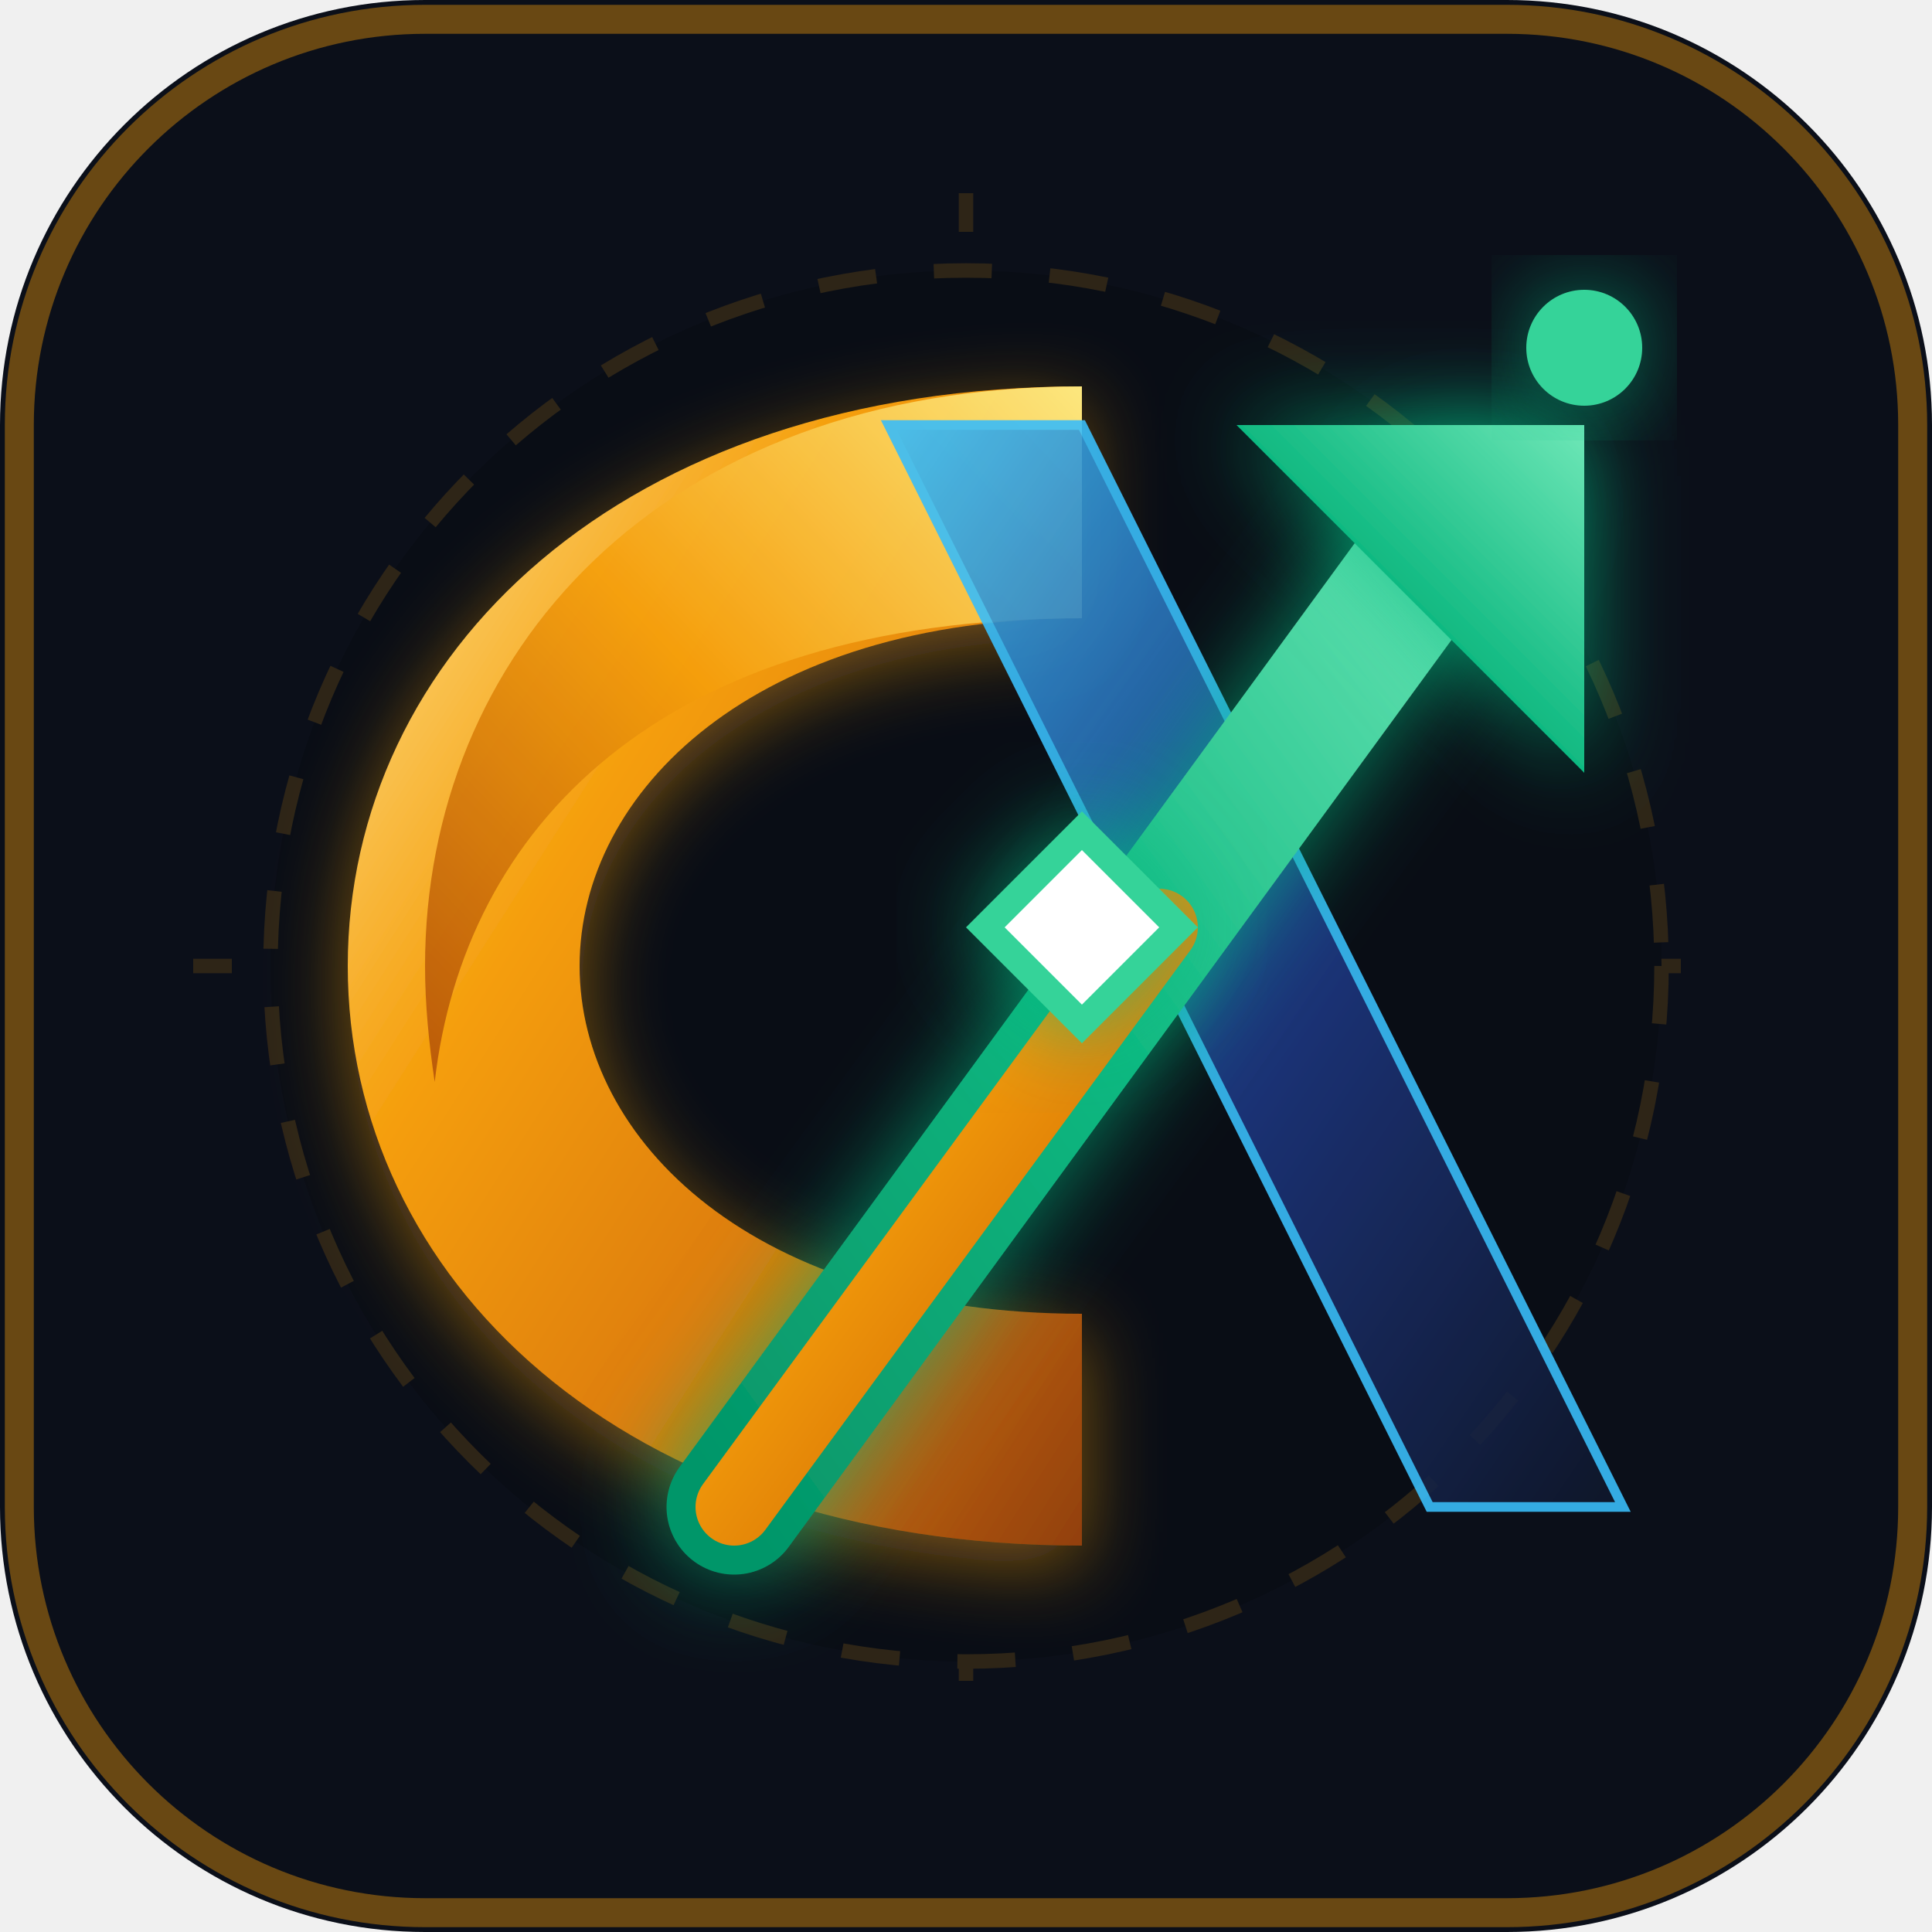
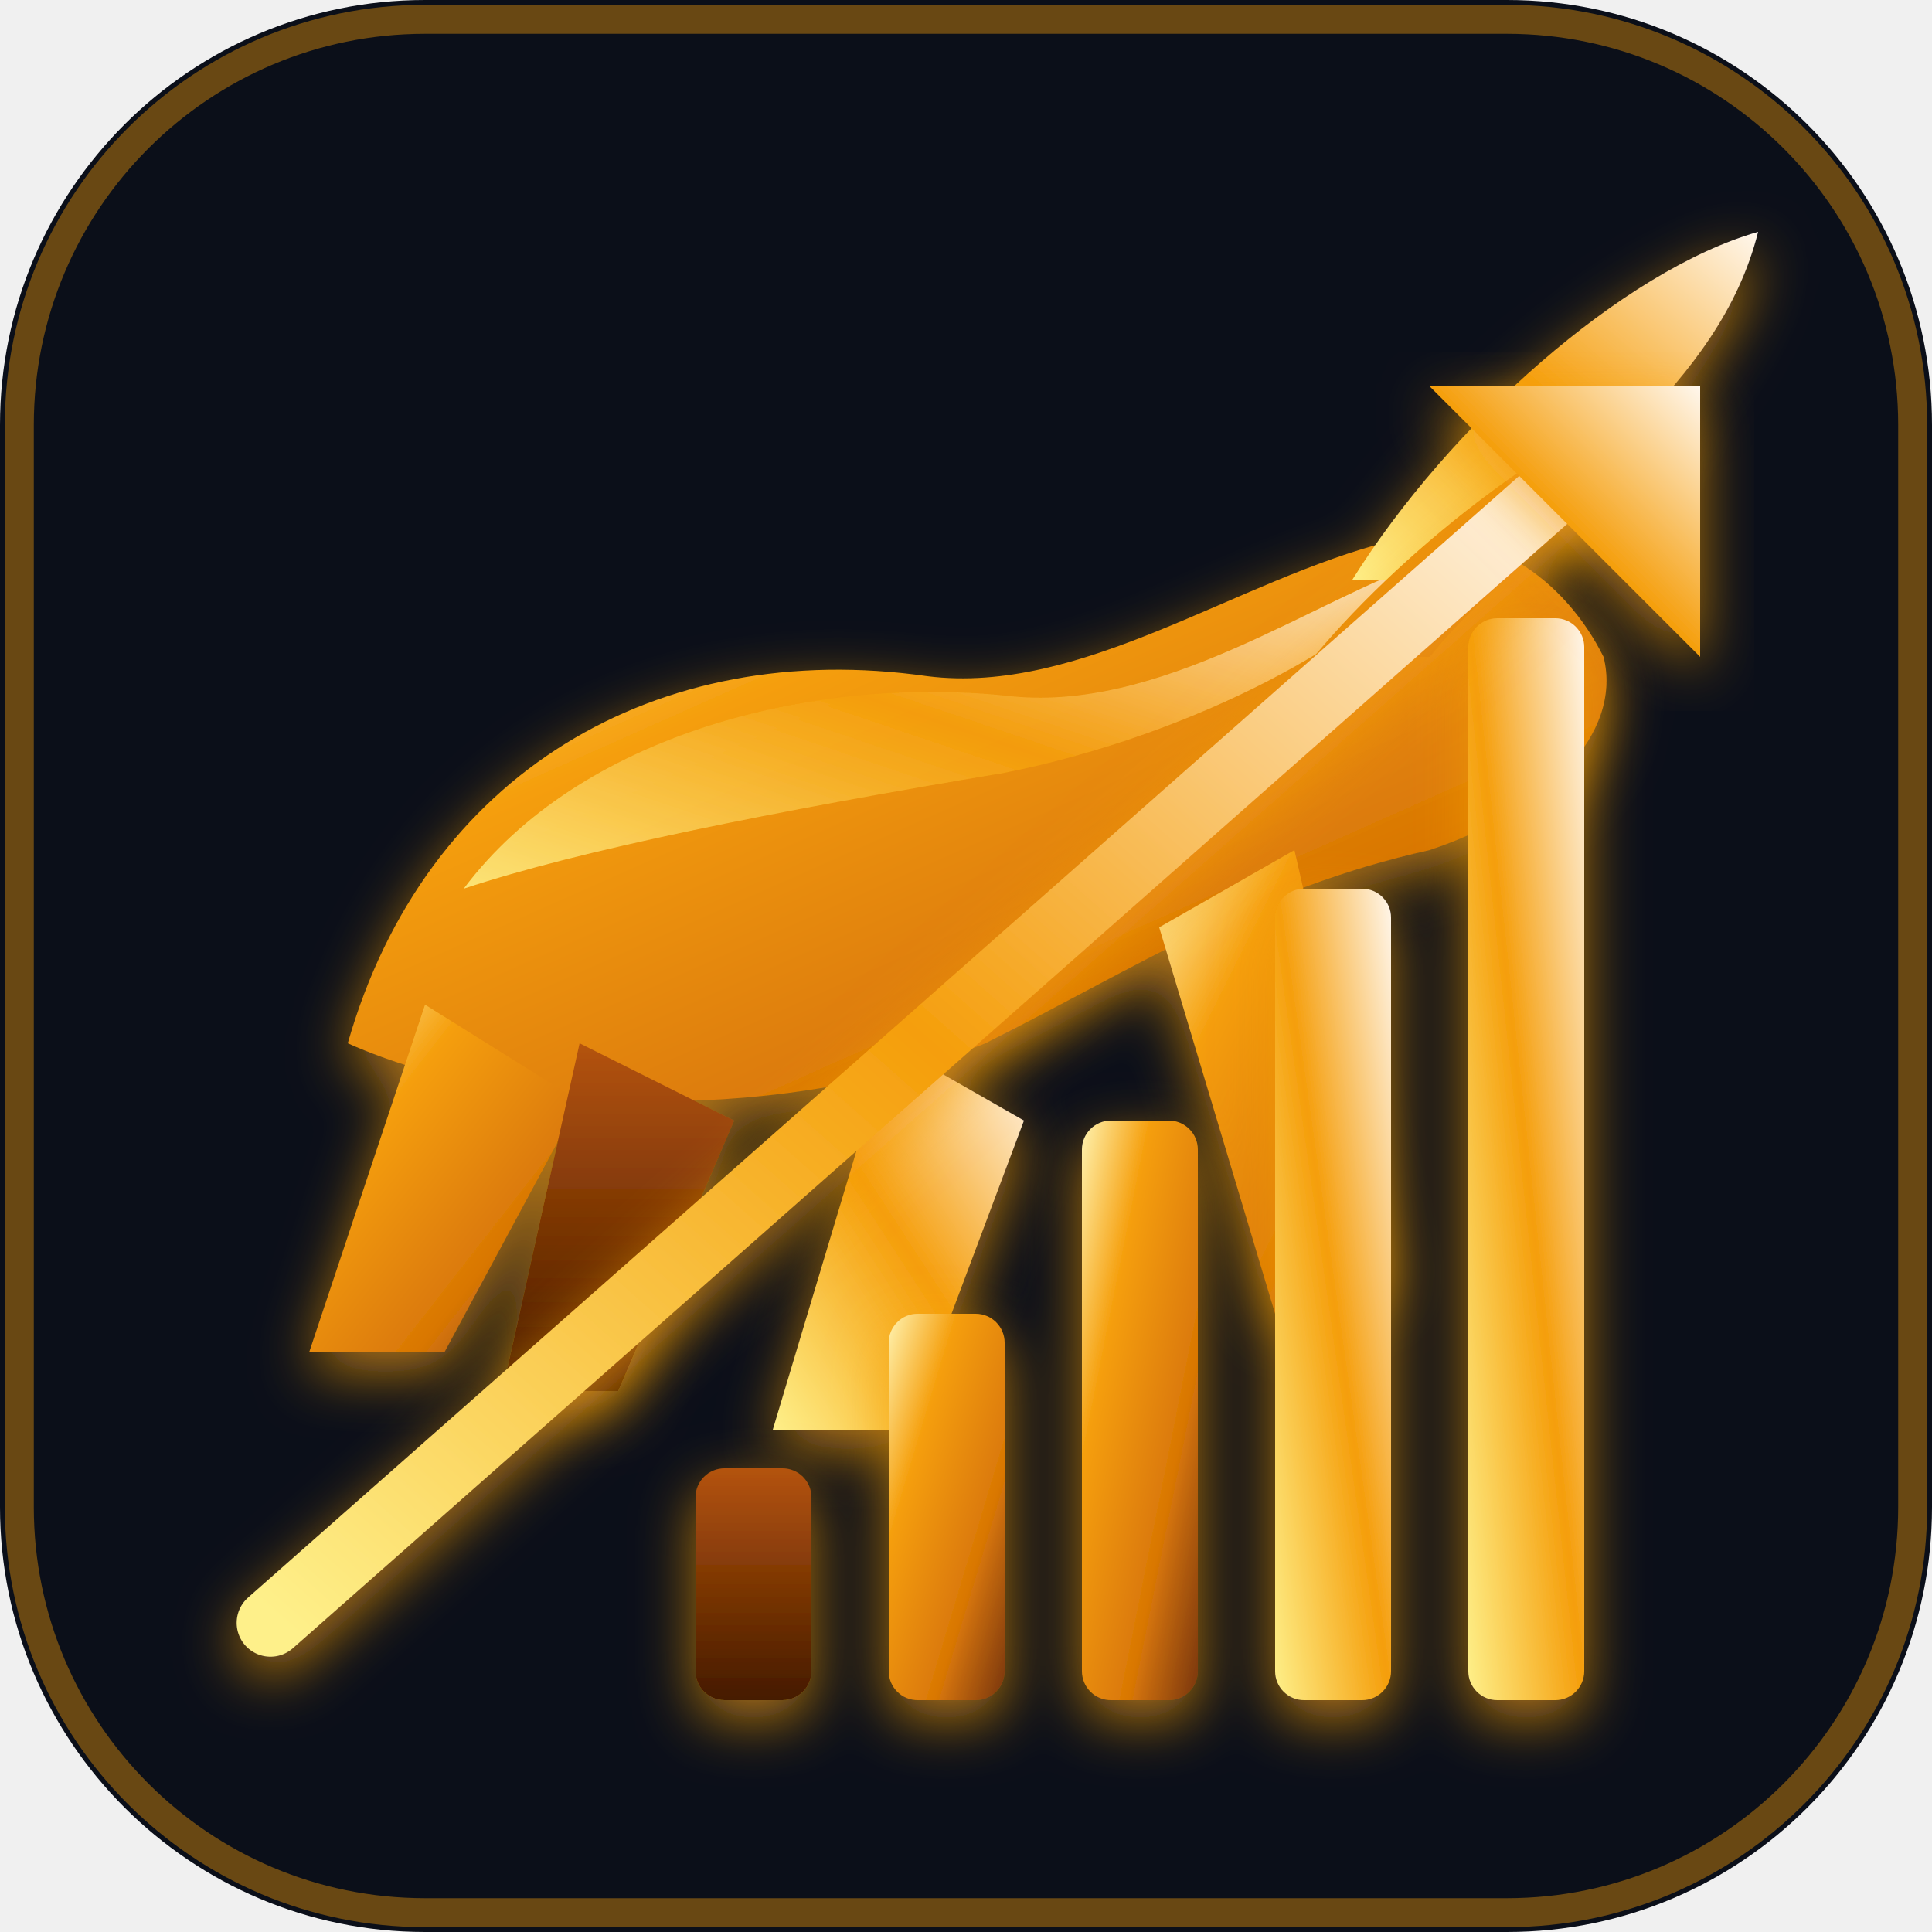
<svg xmlns="http://www.w3.org/2000/svg" viewBox="0 0 100 100" width="512" height="512">
  <rect width="100" height="100" rx="22" fill="#0B0F19" />
  <rect width="98" height="98" x="1" y="1" rx="21" fill="none" stroke="#F59E0B" stroke-width="1.5" stroke-opacity="0.4" />
  <defs>
    <linearGradient id="cxGoldPrimary" x1="0%" y1="0%" x2="100%" y2="100%">
-       <stop offset="0%" stop-color="#FFE899" />
-       <stop offset="35%" stop-color="#F59E0B" />
+       <stop offset="0%" stop-color="#FFF3B0" />
+       <stop offset="30%" stop-color="#F59E0B" />
      <stop offset="70%" stop-color="#D97706" />
-       <stop offset="100%" stop-color="#92400E" />
+       <stop offset="100%" stop-color="#78350F" />
    </linearGradient>
-     <linearGradient id="cxGoldAccent" x1="100%" y1="0%" x2="0%" y2="100%">
+     <linearGradient id="cxGoldHighlight" x1="0%" y1="100%" x2="100%" y2="0%">
      <stop offset="0%" stop-color="#FEF08A" />
      <stop offset="50%" stop-color="#F59E0B" />
-       <stop offset="100%" stop-color="#B45309" />
+       <stop offset="100%" stop-color="#FFF7ED" />
    </linearGradient>
-     <linearGradient id="cxNavyGradient" x1="0%" y1="0%" x2="100%" y2="100%">
-       <stop offset="0%" stop-color="#38BDF8" />
-       <stop offset="50%" stop-color="#1E3A8A" />
-       <stop offset="100%" stop-color="#0F172A" />
+     <linearGradient id="cxGoldDark" x1="0%" y1="0%" x2="0%" y2="100%">
+       <stop offset="0%" stop-color="#B45309" />
+       <stop offset="100%" stop-color="#451A03" />
    </linearGradient>
-     <linearGradient id="cxEmeraldVector" x1="0%" y1="100%" x2="100%" y2="0%">
-       <stop offset="0%" stop-color="#059669" />
-       <stop offset="50%" stop-color="#10B981" />
-       <stop offset="100%" stop-color="#6EE7B7" />
-     </linearGradient>
-     <filter id="cxGlowEmerald" x="-30%" y="-30%" width="160%" height="160%">
-       <feDropShadow dx="0" dy="0" stdDeviation="2.5" flood-color="#10B981" flood-opacity="0.7" />
-     </filter>
    <filter id="cxGlowGold" x="-20%" y="-20%" width="140%" height="140%">
-       <feDropShadow dx="0" dy="1" stdDeviation="2" flood-color="#F59E0B" flood-opacity="0.5" />
+       <feDropShadow dx="0" dy="1" stdDeviation="1.5" flood-color="#F59E0B" flood-opacity="0.7" />
    </filter>
  </defs>
-   <g opacity="0.15">
-     <line x1="10" y1="50" x2="90" y2="50" stroke="#F59E0B" stroke-width="0.75" stroke-dasharray="2 3" />
-     <line x1="50" y1="10" x2="50" y2="90" stroke="#F59E0B" stroke-width="0.75" stroke-dasharray="2 3" />
-     <circle cx="50" cy="50" r="36" stroke="#F59E0B" stroke-width="0.75" stroke-dasharray="3 3" />
+   <g filter="url(#cxGlowGold)">
+     <path d="M 18 54 C 22 40, 34 33, 48 35 C 56 36, 64 30, 72 28 C 77 27, 81 30, 83 34 C 84 38, 80 42, 74 44 C 65 46, 59 50, 51 54 C 41 58, 27 58, 18 54 Z" fill="url(#cxGoldPrimary)" />
+     <path d="M 24 46 C 30 38, 42 35, 52 36 C 60 37, 68 31, 74 29 C 71 33, 62 38, 52 40 C 40 42, 30 44, 24 46 Z" fill="url(#cxGoldHighlight)" opacity="0.85" />
+     <path d="M 70 30 C 75 22, 84 14, 91 12 C 89 20, 81 25, 76 30 Z" fill="url(#cxGoldHighlight)" />
+     <path d="M 68 34 C 73 28, 81 22, 87 20 C 85 25, 78 29, 74 34 Z" fill="url(#cxGoldPrimary)" />
+     <path d="M 22 52 L 16 70 L 23 70 L 30 57 Z" fill="url(#cxGoldPrimary)" />
+     <path d="M 30 54 L 26 72 L 32 72 L 38 58 Z" fill="url(#cxGoldDark)" />
+     <path d="M 46 54 L 40 74 L 47 74 L 53 58 Z" fill="url(#cxGoldHighlight)" />
+     <path d="M 60 48 L 66 68 L 72 66 L 67 44 Z" fill="url(#cxGoldPrimary)" />
  </g>
-   <path d="M 56 20 C 32 20, 18 34, 18 50 C 18 66, 32 80, 56 80 L 56 68 C 39 68, 30 59, 30 50 C 30 41, 39 32, 56 32 Z" fill="url(#cxGoldPrimary)" filter="url(#cxGlowGold)" />
-   <path d="M 56 20 C 34 20, 22 34, 22 50 C 22 52, 22.2 54, 22.5 56 C 24 43, 34 32, 56 32 Z" fill="url(#cxGoldAccent)" opacity="0.9" />
-   <path d="M 46 22 L 74 78 L 84 78 L 56 22 Z" fill="url(#cxNavyGradient)" stroke="#38BDF8" stroke-width="0.5" opacity="0.9" />
-   <path d="M 38 78 L 76 26" stroke="url(#cxEmeraldVector)" stroke-width="7" stroke-linecap="round" filter="url(#cxGlowEmerald)" />
-   <path d="M 38 78 L 60 48" stroke="url(#cxGoldPrimary)" stroke-width="4" stroke-linecap="round" />
-   <path d="M 64 22 L 82 22 L 82 40 Z" fill="url(#cxEmeraldVector)" filter="url(#cxGlowEmerald)" />
-   <polygon points="56,42 62,48 56,54 50,48" fill="#34D399" filter="url(#cxGlowEmerald)" />
-   <polygon points="56,44 60,48 56,52 52,48" fill="#FFFFFF" />
-   <circle cx="82" cy="18" r="3" fill="#34D399" filter="url(#cxGlowEmerald)" />
+   <g filter="url(#cxGlowGold)">
+     <rect x="36" y="76" width="6" height="12" rx="1.5" fill="url(#cxGoldDark)" />
+     <rect x="46" y="68" width="6" height="20" rx="1.5" fill="url(#cxGoldPrimary)" />
+     <rect x="56" y="58" width="6" height="30" rx="1.5" fill="url(#cxGoldPrimary)" />
+     <rect x="66" y="46" width="6" height="42" rx="1.5" fill="url(#cxGoldHighlight)" />
+     <rect x="76" y="32" width="6" height="56" rx="1.5" fill="url(#cxGoldHighlight)" />
+   </g>
+   <path d="M 14 84 L 82 24" stroke="url(#cxGoldHighlight)" stroke-width="3.5" stroke-linecap="round" filter="url(#cxGlowGold)" />
+   <path d="M 74 20 L 88 20 L 88 34 Z" fill="url(#cxGoldHighlight)" filter="url(#cxGlowGold)" />
</svg>
